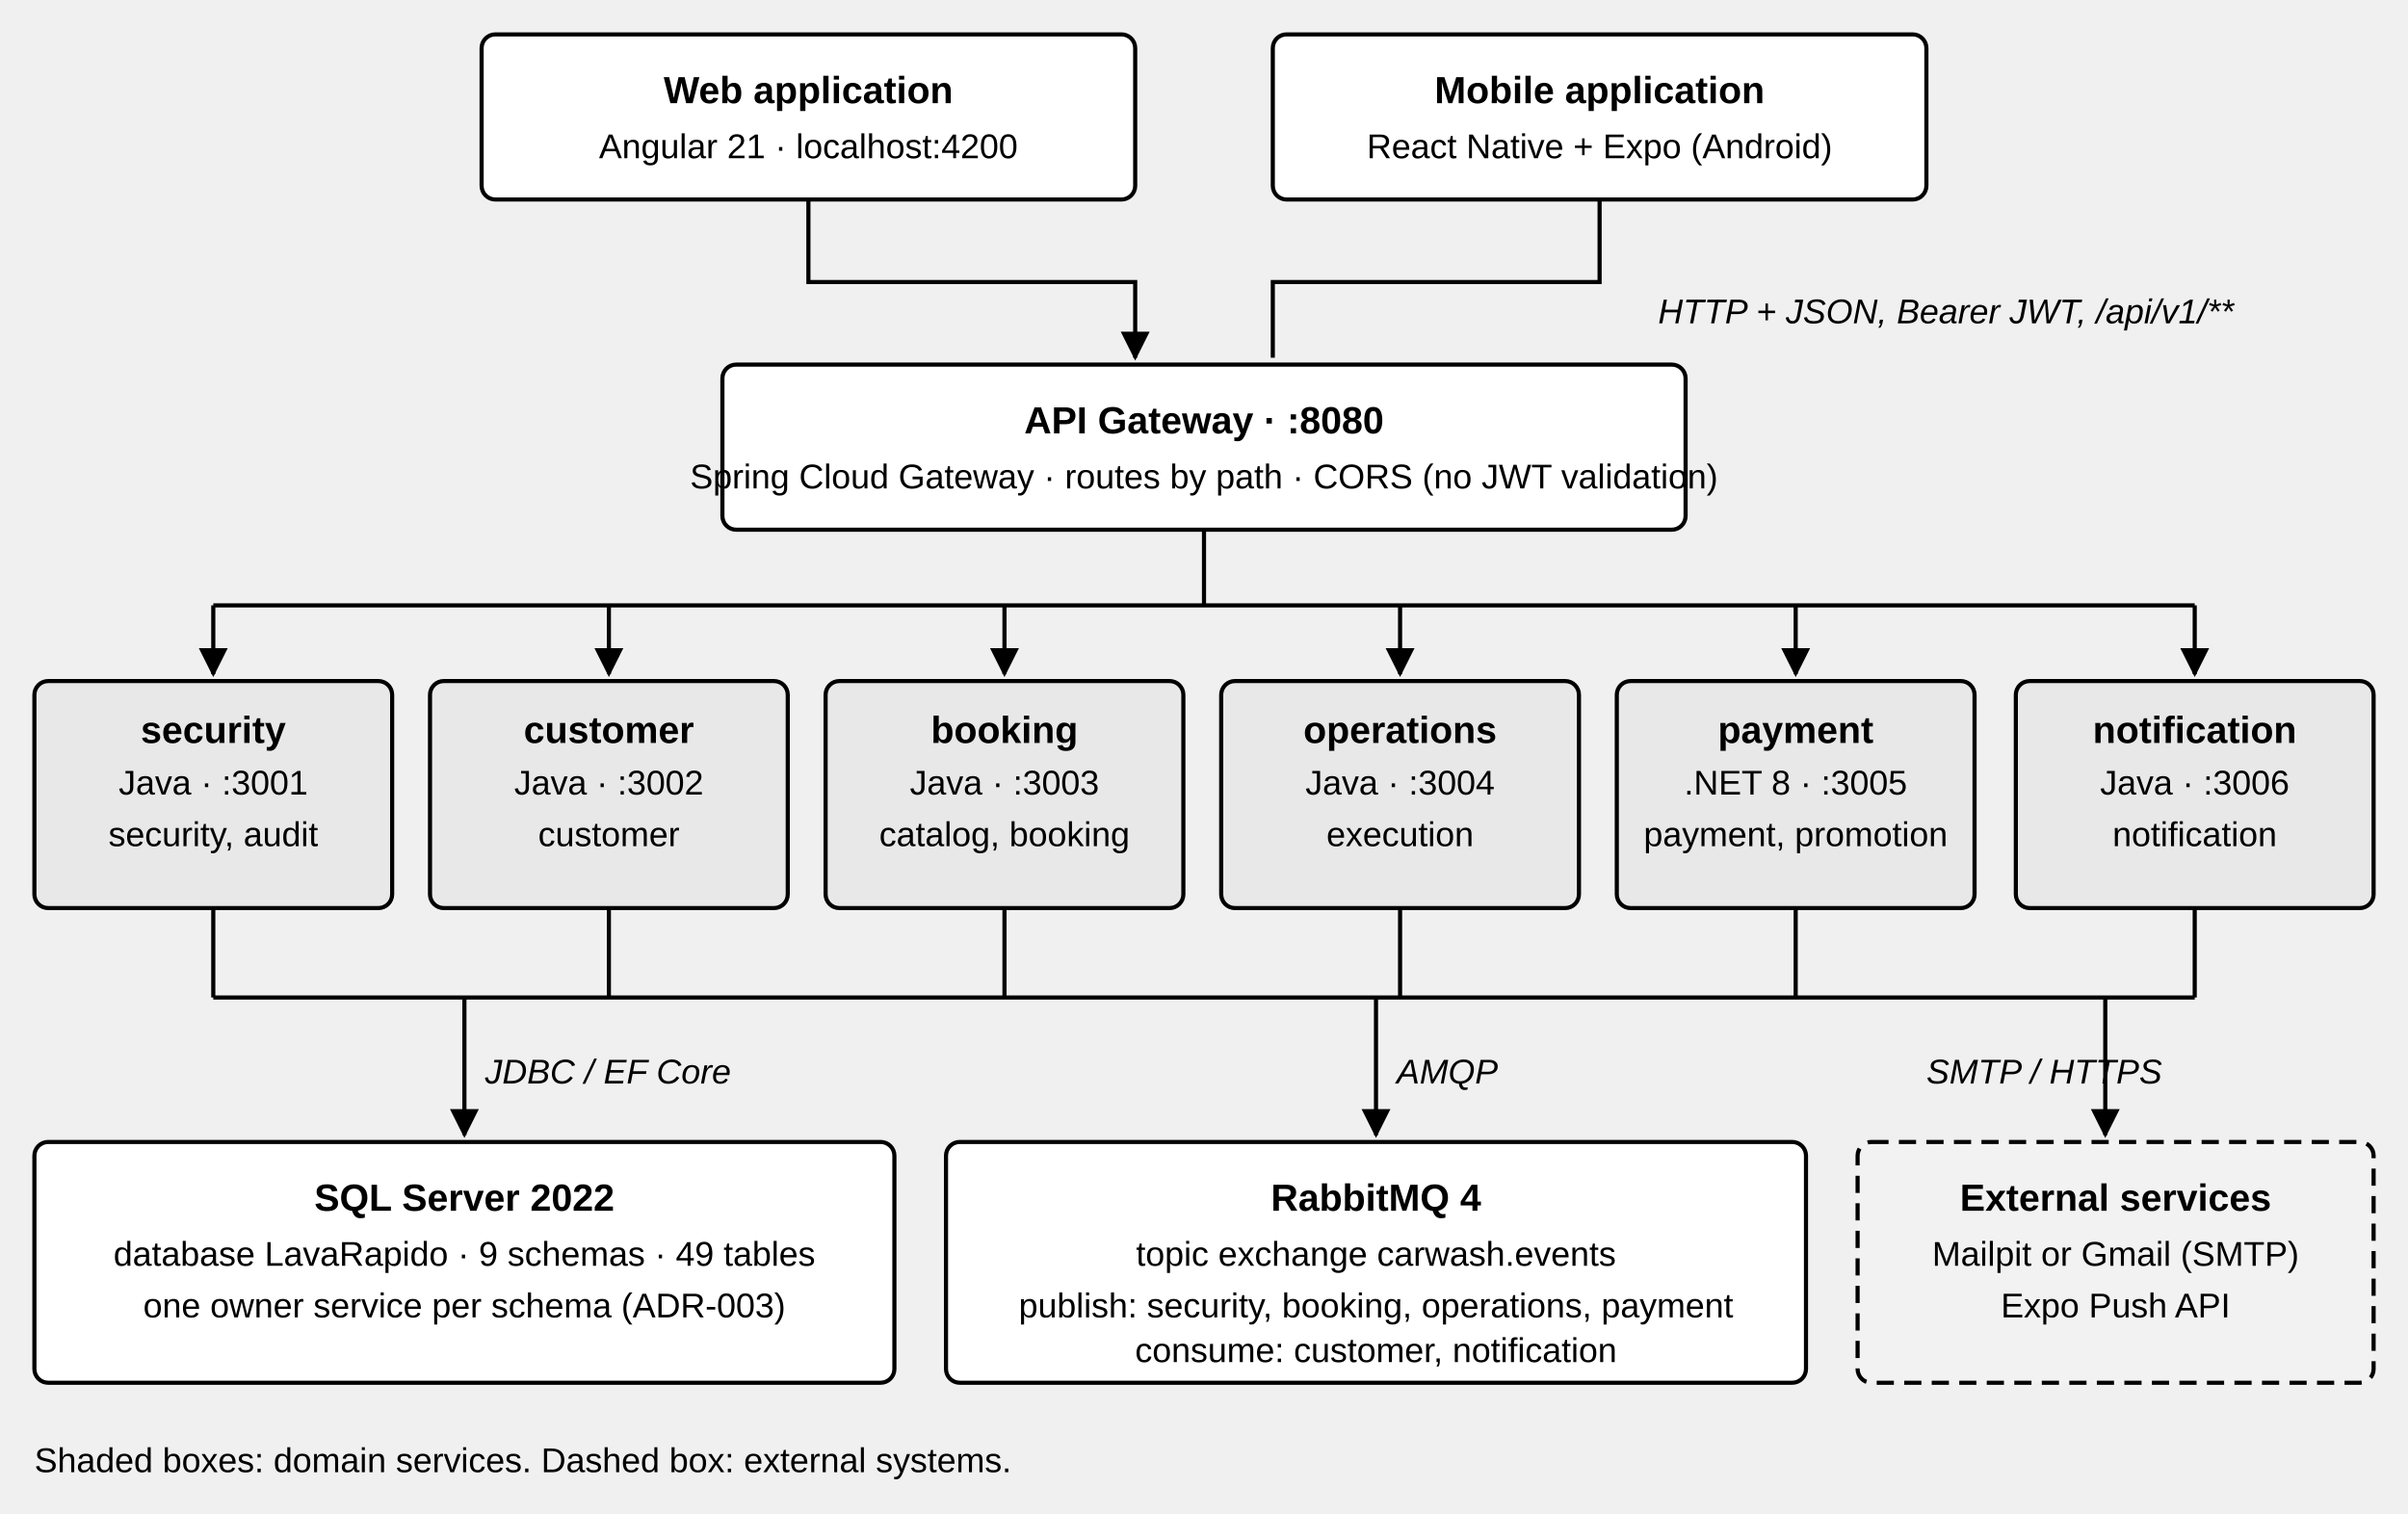
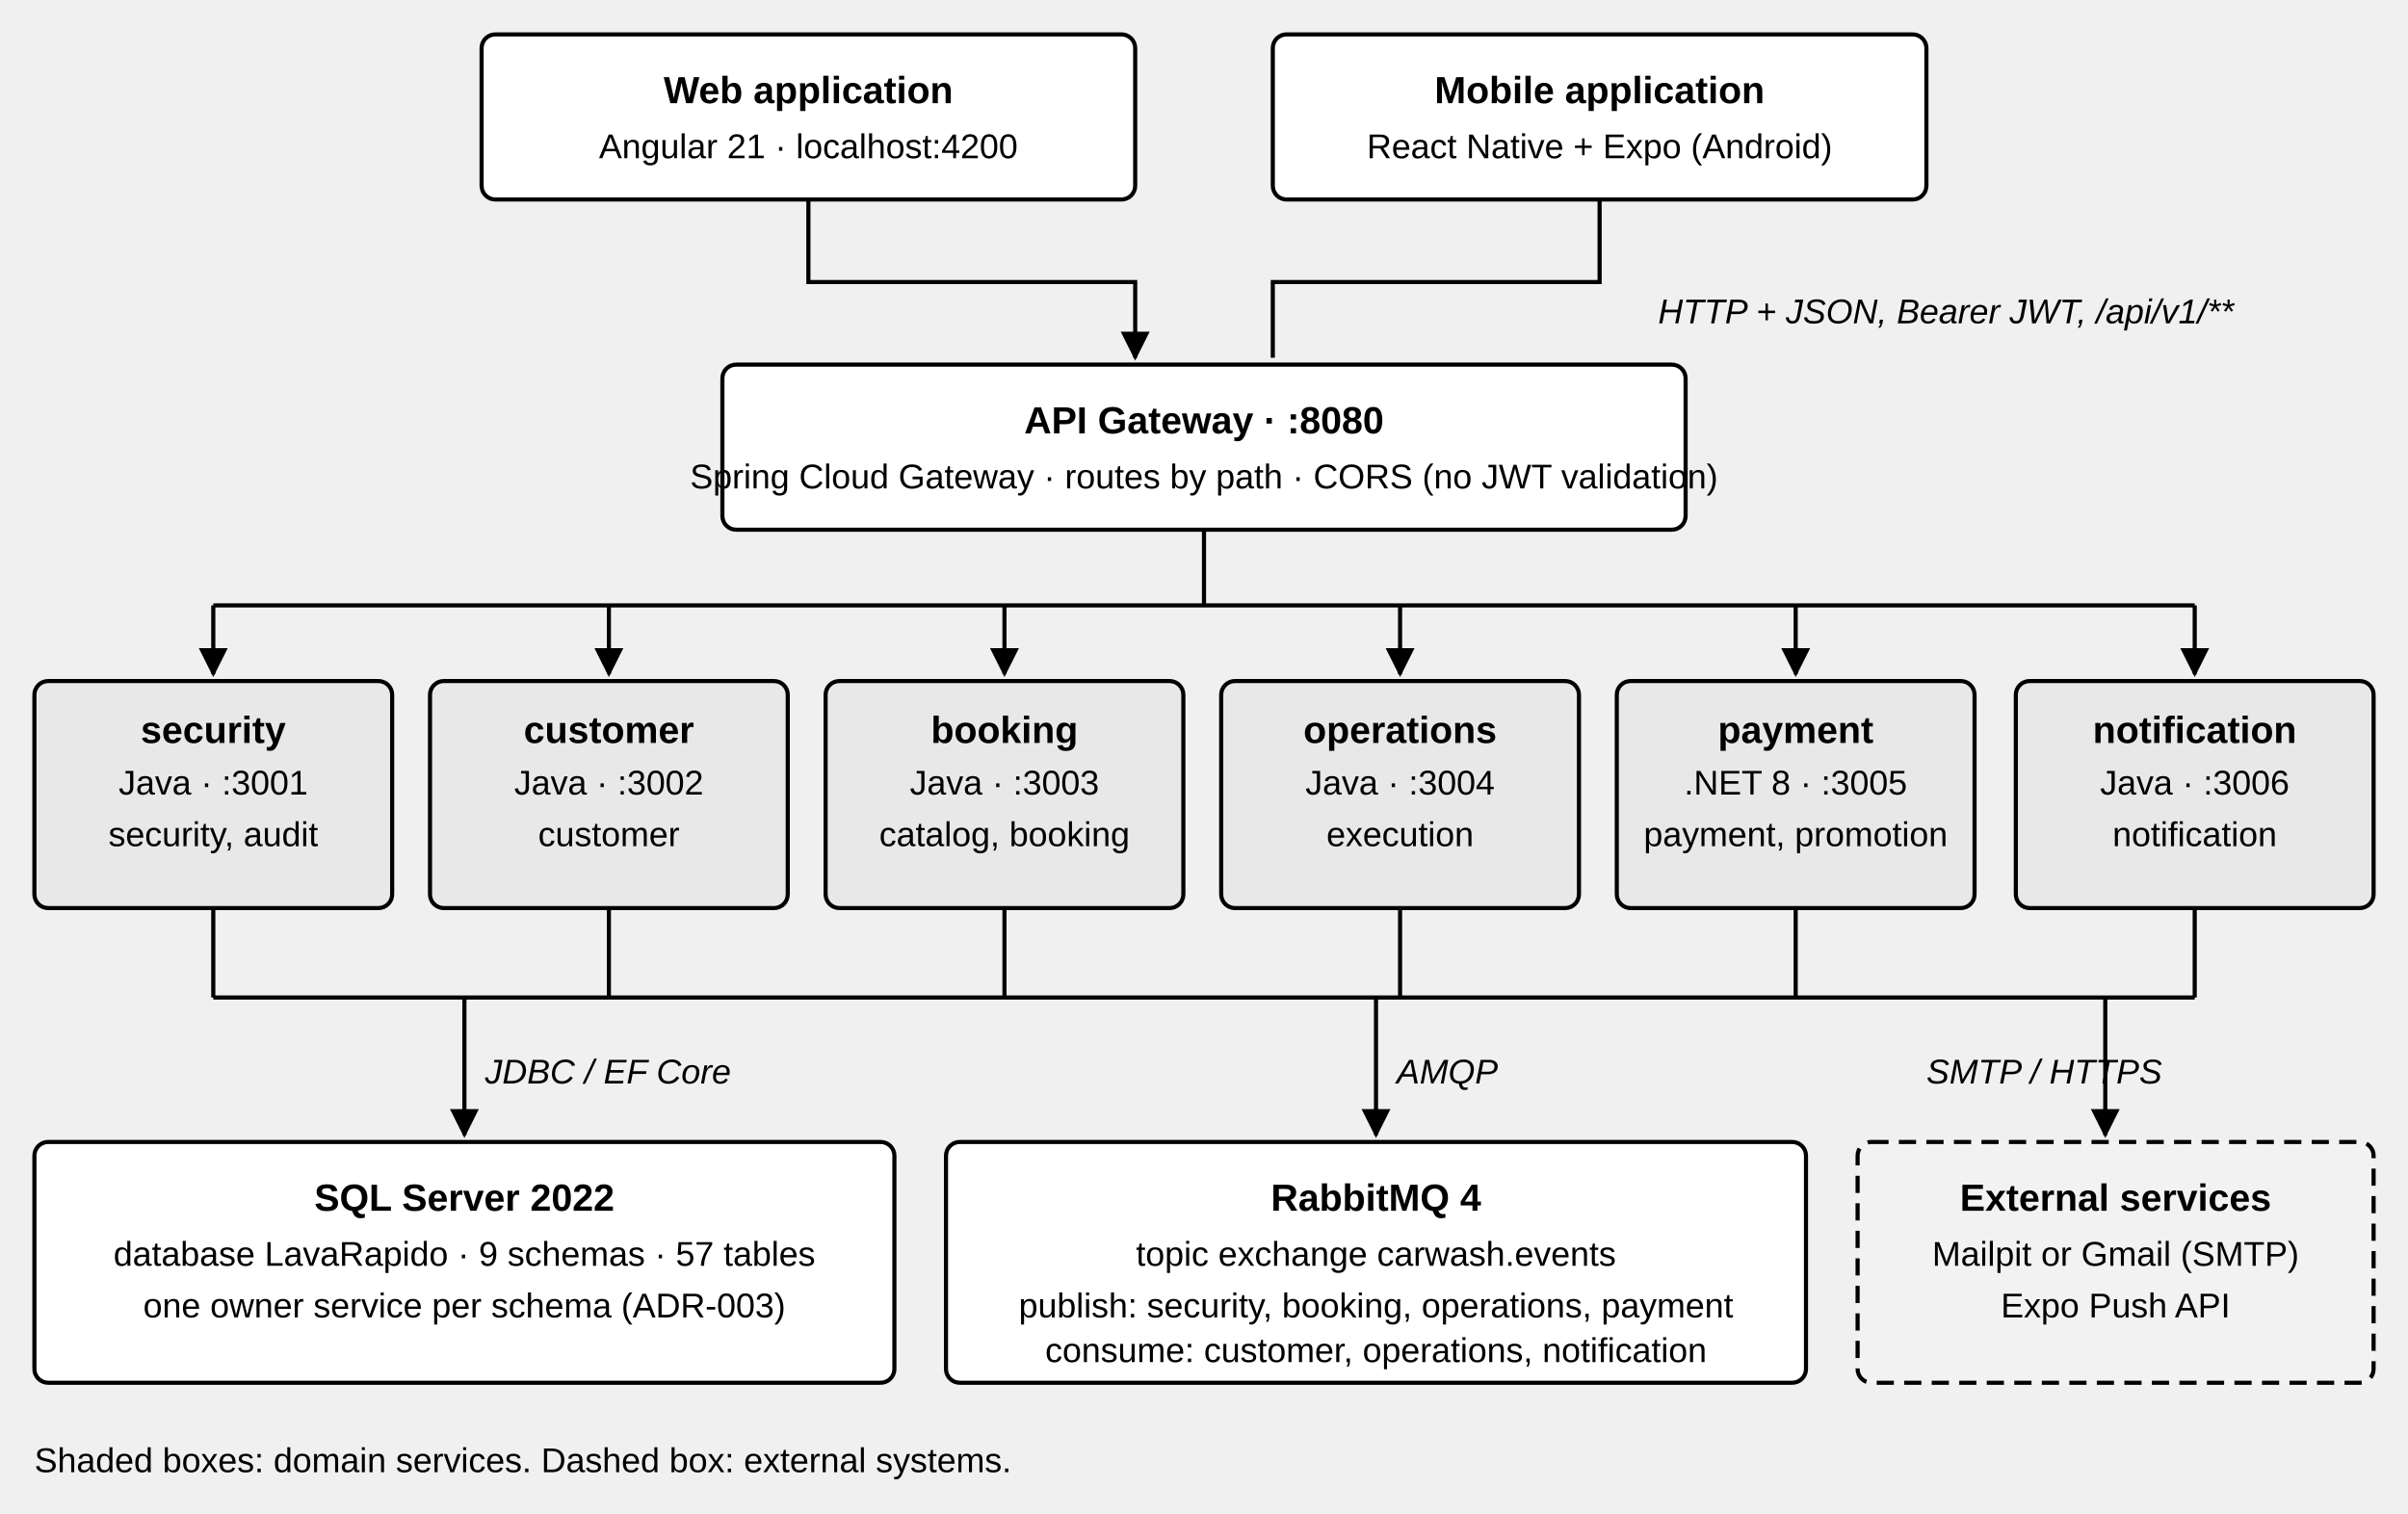
<svg xmlns="http://www.w3.org/2000/svg" viewBox="0 0 700 440" width="640" font-family="Arial, Helvetica, sans-serif" font-size="11" fill="#000">
  <defs>
    <marker id="arr" viewBox="0 0 10 10" refX="9" refY="5" markerWidth="7" markerHeight="7" orient="auto-start-reverse">
      <path d="M0,0 L10,5 L0,10 z" fill="#000" />
    </marker>
  </defs>
  <rect fill="#ffffff" stroke="#000000" stroke-width="1.2" x="140" y="10" width="190" height="48" rx="4" />
  <text text-anchor="middle" font-weight="bold" x="235" y="30">Web application</text>
  <text text-anchor="middle" font-size="10" x="235" y="46">Angular 21 · localhost:4200</text>
  <rect fill="#ffffff" stroke="#000000" stroke-width="1.2" x="370" y="10" width="190" height="48" rx="4" />
  <text text-anchor="middle" font-weight="bold" x="465" y="30">Mobile application</text>
  <text text-anchor="middle" font-size="10" x="465" y="46">React Native + Expo (Android)</text>
  <path stroke="#000000" stroke-width="1.2" fill="none" d="M235,58 L235,82 L330,82 L330,104" marker-end="url(#arr)" />
  <path stroke="#000000" stroke-width="1.2" fill="none" d="M465,58 L465,82 L370,82 L370,104" />
  <text font-size="10" font-style="italic" x="482" y="94">HTTP + JSON, Bearer JWT, /api/v1/**</text>
  <rect fill="#ffffff" stroke="#000000" stroke-width="1.2" x="210" y="106" width="280" height="48" rx="4" />
  <text text-anchor="middle" font-weight="bold" x="350" y="126">API Gateway · :8080</text>
  <text text-anchor="middle" font-size="10" x="350" y="142">Spring Cloud Gateway · routes by path · CORS (no JWT validation)</text>
  <path stroke="#000000" stroke-width="1.2" fill="none" d="M350,154 L350,176" />
  <path stroke="#000000" stroke-width="1.2" fill="none" d="M62,176 L638,176" />
  <path stroke="#000000" stroke-width="1.2" fill="none" d="M62,176 L62,196" marker-end="url(#arr)" />
  <path stroke="#000000" stroke-width="1.2" fill="none" d="M177,176 L177,196" marker-end="url(#arr)" />
  <path stroke="#000000" stroke-width="1.2" fill="none" d="M292,176 L292,196" marker-end="url(#arr)" />
  <path stroke="#000000" stroke-width="1.2" fill="none" d="M407,176 L407,196" marker-end="url(#arr)" />
  <path stroke="#000000" stroke-width="1.2" fill="none" d="M522,176 L522,196" marker-end="url(#arr)" />
  <path stroke="#000000" stroke-width="1.2" fill="none" d="M638,176 L638,196" marker-end="url(#arr)" />
  <rect fill="#e8e8e8" stroke="#000000" stroke-width="1.2" x="10" y="198" width="104" height="66" rx="4" />
  <text text-anchor="middle" font-weight="bold" x="62" y="216">security</text>
  <text text-anchor="middle" font-size="10" x="62" y="231">Java · :3001</text>
  <text text-anchor="middle" font-size="10" x="62" y="246">security, audit</text>
  <rect fill="#e8e8e8" stroke="#000000" stroke-width="1.2" x="125" y="198" width="104" height="66" rx="4" />
  <text text-anchor="middle" font-weight="bold" x="177" y="216">customer</text>
  <text text-anchor="middle" font-size="10" x="177" y="231">Java · :3002</text>
  <text text-anchor="middle" font-size="10" x="177" y="246">customer</text>
  <rect fill="#e8e8e8" stroke="#000000" stroke-width="1.2" x="240" y="198" width="104" height="66" rx="4" />
  <text text-anchor="middle" font-weight="bold" x="292" y="216">booking</text>
  <text text-anchor="middle" font-size="10" x="292" y="231">Java · :3003</text>
  <text text-anchor="middle" font-size="10" x="292" y="246">catalog, booking</text>
  <rect fill="#e8e8e8" stroke="#000000" stroke-width="1.2" x="355" y="198" width="104" height="66" rx="4" />
  <text text-anchor="middle" font-weight="bold" x="407" y="216">operations</text>
  <text text-anchor="middle" font-size="10" x="407" y="231">Java · :3004</text>
  <text text-anchor="middle" font-size="10" x="407" y="246">execution</text>
  <rect fill="#e8e8e8" stroke="#000000" stroke-width="1.2" x="470" y="198" width="104" height="66" rx="4" />
  <text text-anchor="middle" font-weight="bold" x="522" y="216">payment</text>
  <text text-anchor="middle" font-size="10" x="522" y="231">.NET 8 · :3005</text>
  <text text-anchor="middle" font-size="10" x="522" y="246">payment, promotion</text>
  <rect fill="#e8e8e8" stroke="#000000" stroke-width="1.2" x="586" y="198" width="104" height="66" rx="4" />
  <text text-anchor="middle" font-weight="bold" x="638" y="216">notification</text>
  <text text-anchor="middle" font-size="10" x="638" y="231">Java · :3006</text>
  <text text-anchor="middle" font-size="10" x="638" y="246">notification</text>
  <path stroke="#000000" stroke-width="1.2" fill="none" d="M62,264 L62,290" />
  <path stroke="#000000" stroke-width="1.2" fill="none" d="M177,264 L177,290" />
  <path stroke="#000000" stroke-width="1.2" fill="none" d="M292,264 L292,290" />
  <path stroke="#000000" stroke-width="1.2" fill="none" d="M407,264 L407,290" />
  <path stroke="#000000" stroke-width="1.2" fill="none" d="M522,264 L522,290" />
  <path stroke="#000000" stroke-width="1.2" fill="none" d="M638,264 L638,290" />
  <path stroke="#000000" stroke-width="1.2" fill="none" d="M62,290 L638,290" />
  <path stroke="#000000" stroke-width="1.2" fill="none" d="M135,290 L135,330" marker-end="url(#arr)" />
  <text font-size="10" font-style="italic" x="141" y="315">JDBC / EF Core</text>
  <path stroke="#000000" stroke-width="1.2" fill="none" d="M400,290 L400,330" marker-end="url(#arr)" />
  <text font-size="10" font-style="italic" x="406" y="315">AMQP</text>
  <path stroke="#000000" stroke-width="1.2" fill="none" d="M612,290 L612,330" marker-end="url(#arr)" />
  <text font-size="10" font-style="italic" x="560" y="315">SMTP / HTTPS</text>
  <rect fill="#ffffff" stroke="#000000" stroke-width="1.2" x="10" y="332" width="250" height="70" rx="4" />
  <text text-anchor="middle" font-weight="bold" x="135" y="352">SQL Server 2022</text>
-   <text text-anchor="middle" font-size="10" x="135" y="368">database LavaRapido · 9 schemas · 49 tables</text>
+   <text text-anchor="middle" font-size="10" x="135" y="368">database LavaRapido · 9 schemas · 57 tables</text>
  <text text-anchor="middle" font-size="10" x="135" y="383">one owner service per schema (ADR-003)</text>
  <rect fill="#ffffff" stroke="#000000" stroke-width="1.2" x="275" y="332" width="250" height="70" rx="4" />
  <text text-anchor="middle" font-weight="bold" x="400" y="352">RabbitMQ 4</text>
  <text text-anchor="middle" font-size="10" x="400" y="368">topic exchange carwash.events</text>
  <text text-anchor="middle" font-size="10" x="400" y="383">publish: security, booking, operations, payment</text>
-   <text text-anchor="middle" font-size="10" x="400" y="396">consume: customer, notification</text>
+   <text text-anchor="middle" font-size="10" x="400" y="396">consume: customer, operations, notification</text>
  <rect fill="#f2f2f2" stroke="#000000" stroke-width="1.2" stroke-dasharray="5 3" x="540" y="332" width="150" height="70" rx="4" />
  <text text-anchor="middle" font-weight="bold" x="615" y="352">External services</text>
  <text text-anchor="middle" font-size="10" x="615" y="368">Mailpit or Gmail (SMTP)</text>
  <text text-anchor="middle" font-size="10" x="615" y="383">Expo Push API</text>
  <text font-size="10" x="10" y="428">Shaded boxes: domain services. Dashed box: external systems.</text>
</svg>
